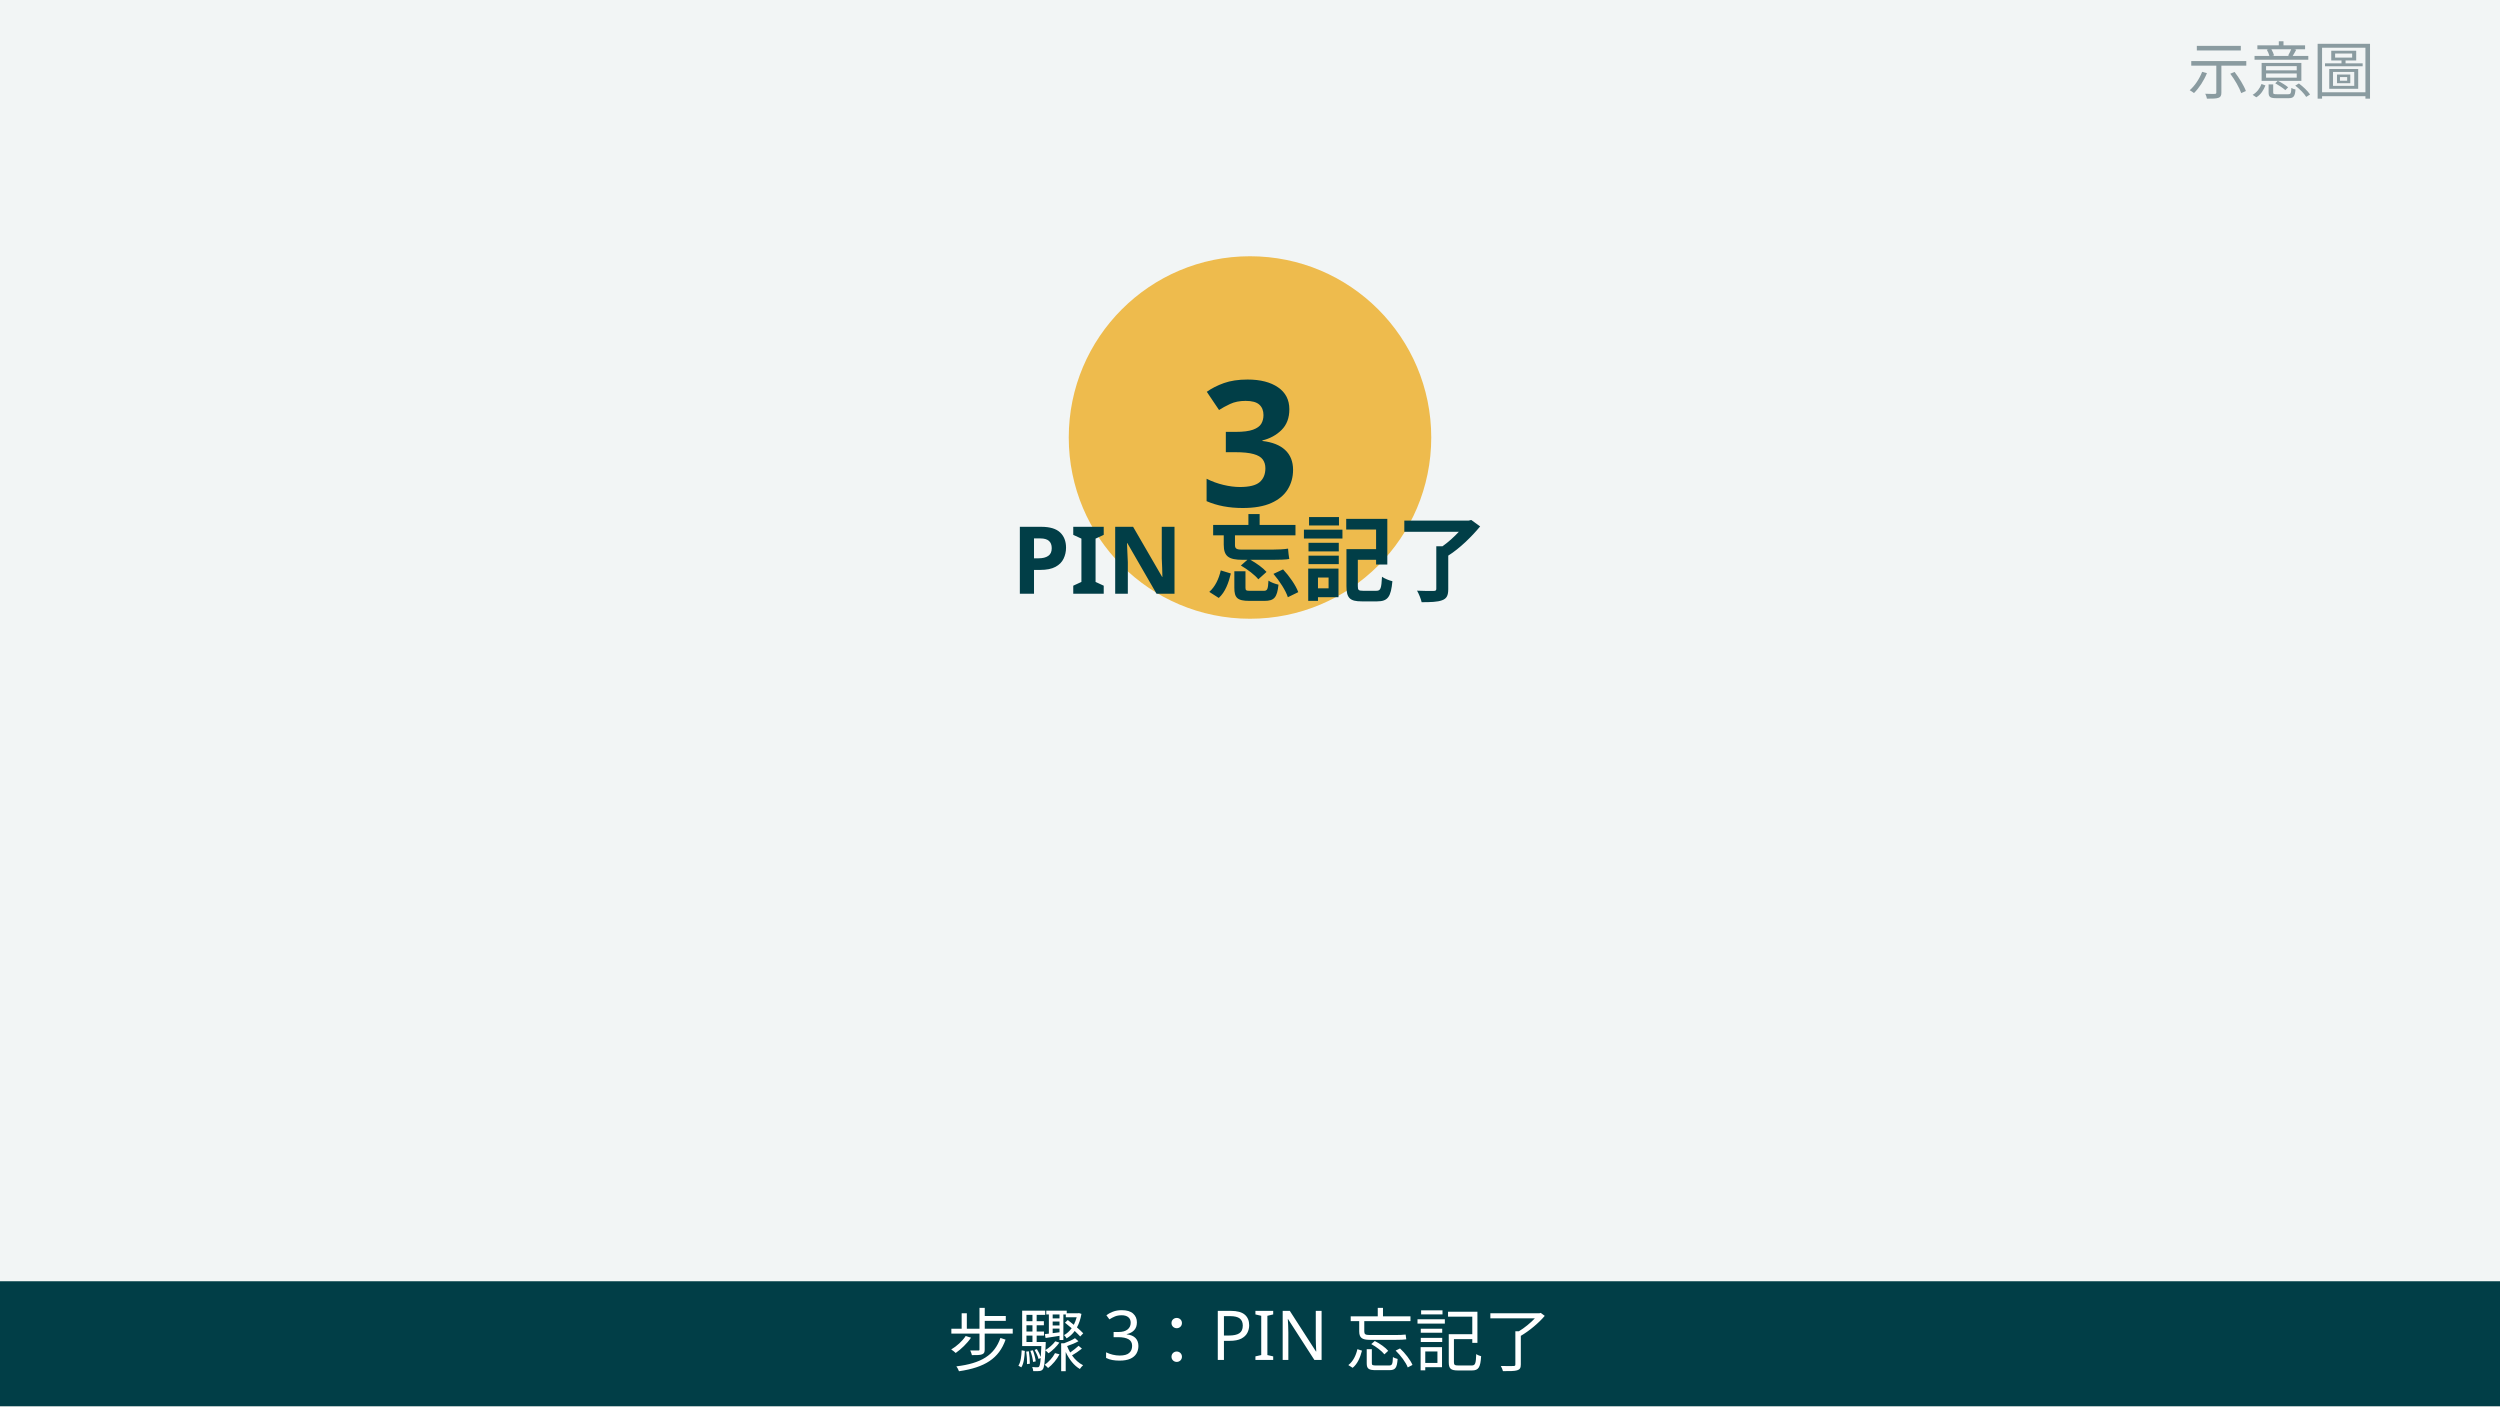
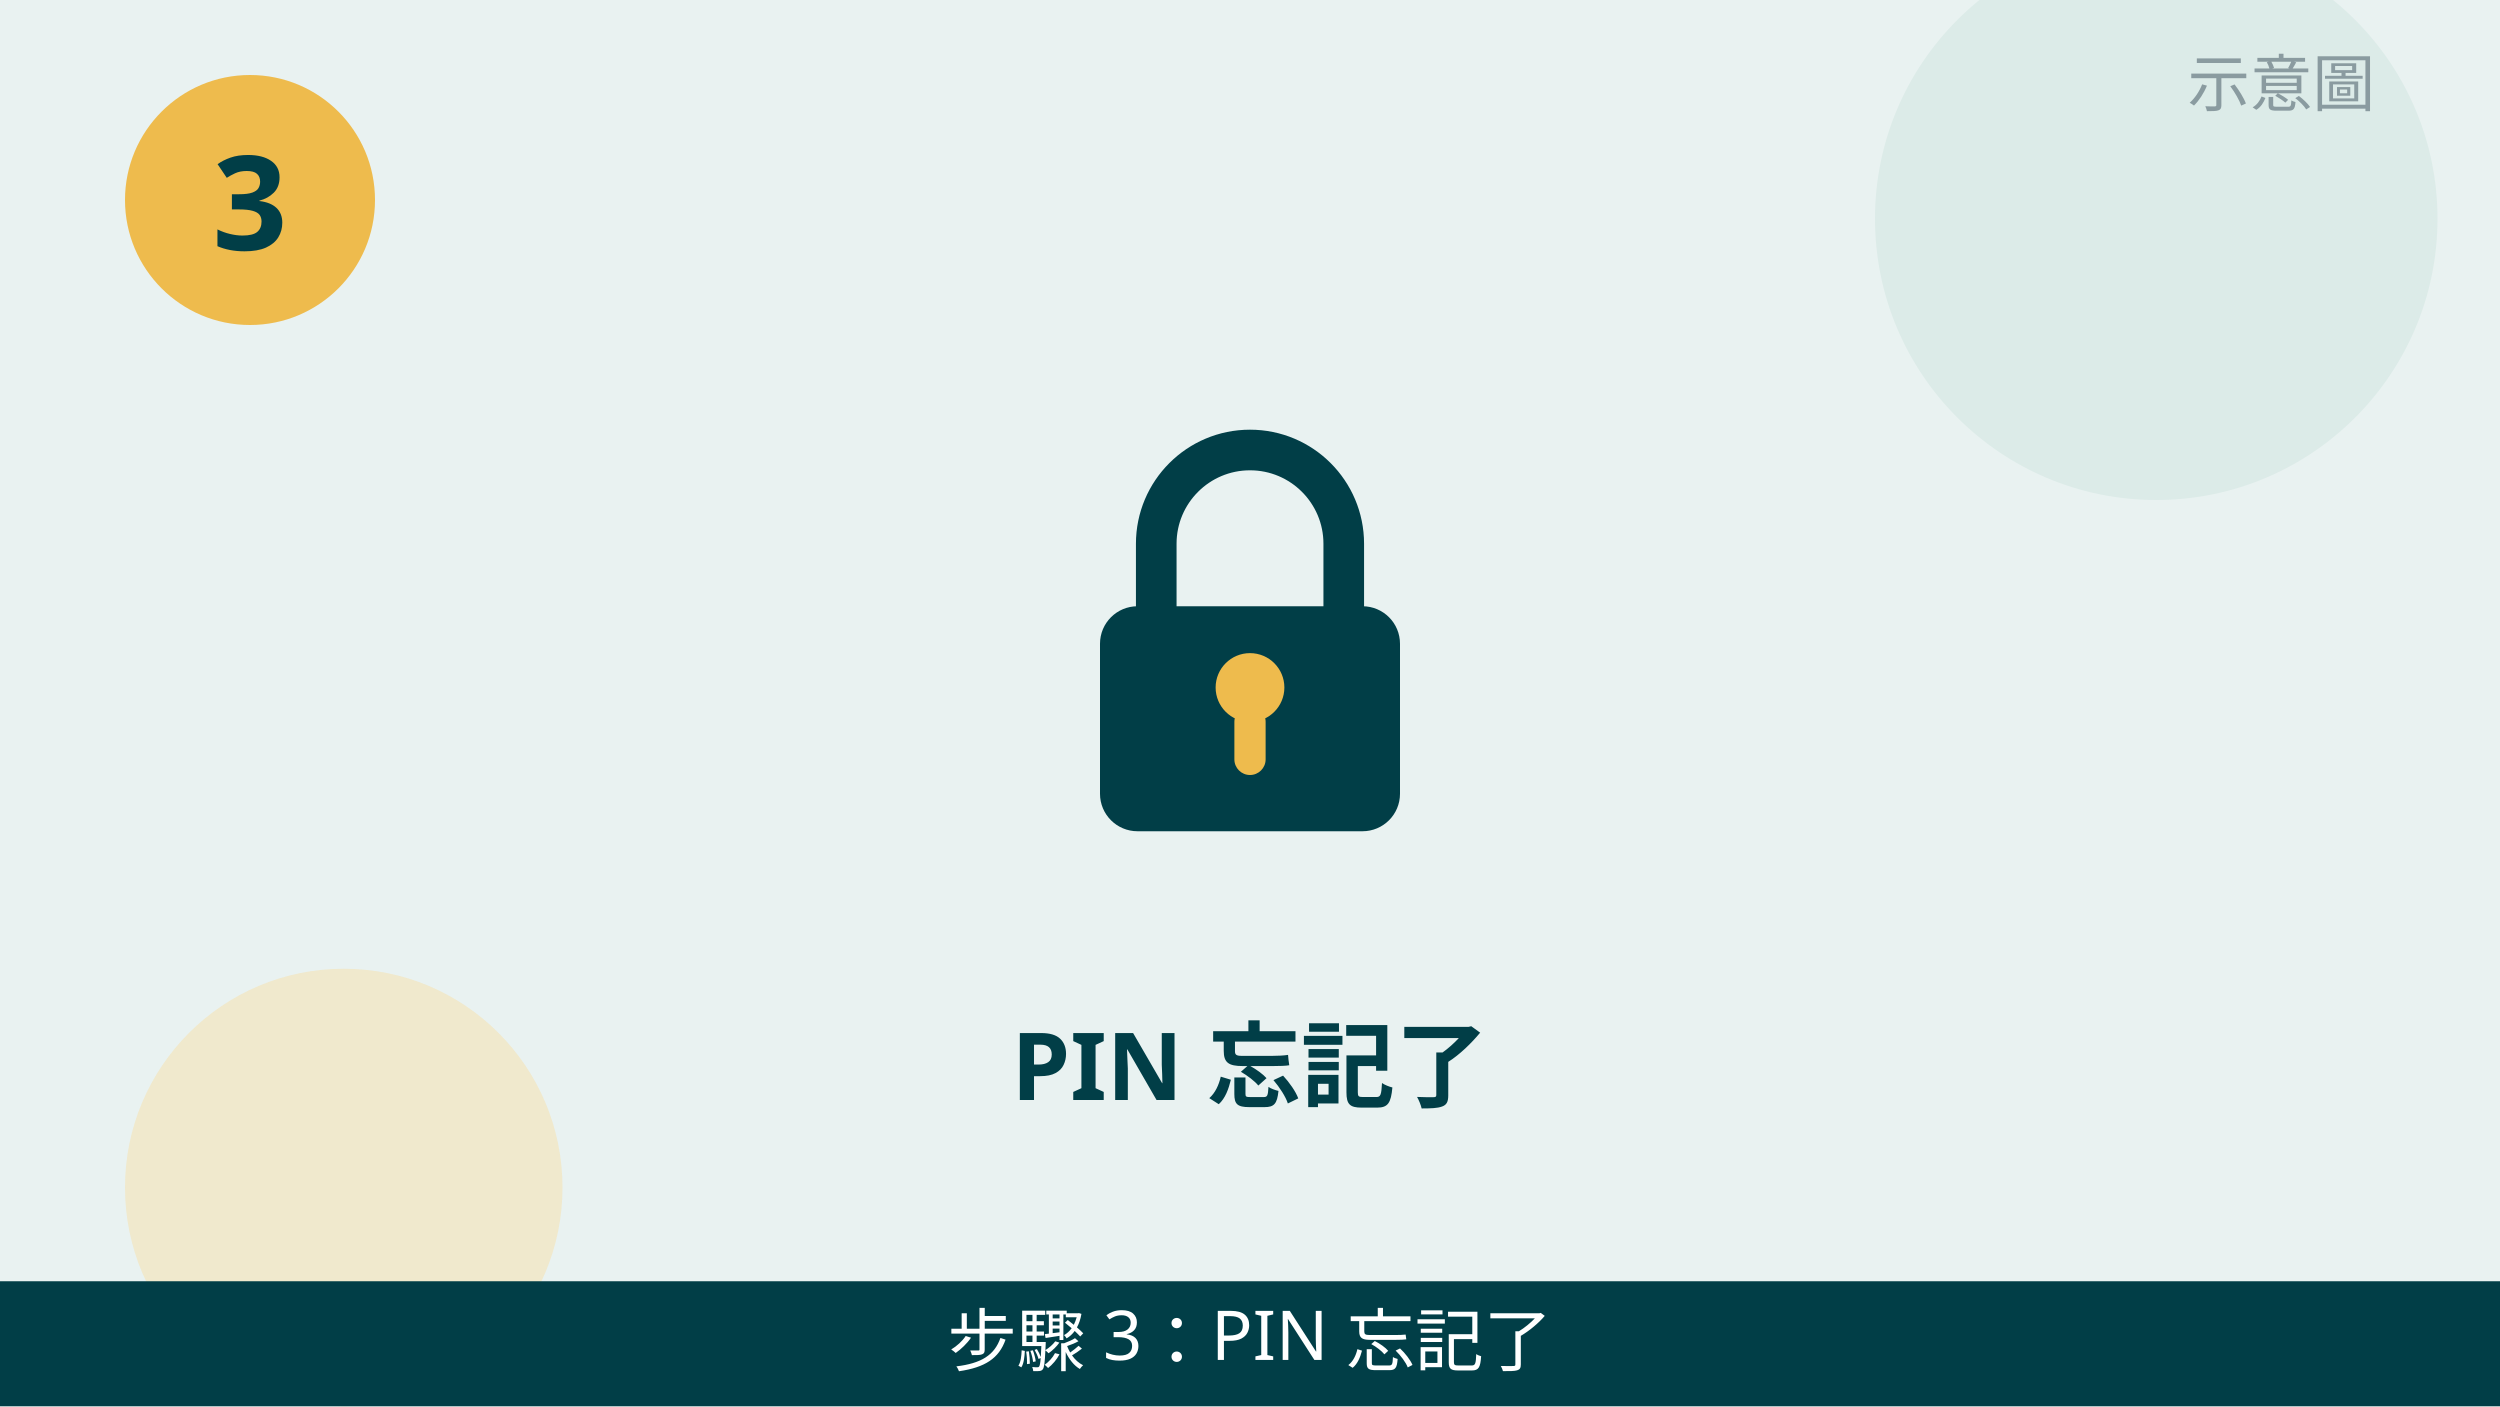
<svg xmlns="http://www.w3.org/2000/svg" width="800" height="450" viewBox="0 0 800 450" font-family="Noto Sans TC, sans-serif">
-   <rect width="800" height="450" fill="#f2f5f5" />
-   <text x="700" y="30" font-size="20" fill="#8a9ba0">示意圖</text>
-   <circle cx="400" cy="140" r="58" fill="#eebb4d" />
-   <text x="400" y="162" font-size="56" fill="#013e47" text-anchor="middle" font-weight="bold">3</text>
-   <text x="400" y="190" font-size="30" fill="#013e47" text-anchor="middle" font-weight="bold">PIN 忘記了</text>
+   <rect width="800" height="450" fill="#e9f2f1" />
+   <circle cx="690" cy="70" r="90" fill="#dcebe8" />
+   <circle cx="110" cy="380" r="70" fill="#f3e5bd" opacity="0.7" />
+   <text x="700" y="34" font-size="20" fill="#8a9ba0">示意圖</text>
+   <circle cx="80" cy="64" r="40" fill="#eebb4d" />
+   <text x="80" y="80" font-size="42" fill="#013e47" text-anchor="middle" font-weight="bold">3</text>
+   <g transform="translate(300,96)">
+     <path d="M70 100 V78 A30 30 0 0 1 130 78 V100" stroke="#013e47" stroke-width="13" fill="none" />
+     <rect x="52" y="98" width="96" height="72" rx="12" fill="#013e47" />
+     <circle cx="100" cy="124" r="11" fill="#eebb4d" />
+     <rect x="95" y="130" width="10" height="22" rx="5" fill="#eebb4d" />
+   </g>
+   <text x="400" y="352" font-size="30" fill="#013e47" text-anchor="middle" font-weight="bold">PIN 忘記了</text>
  <rect x="0" y="410" width="800" height="40" fill="#013e47" />
  <text x="400" y="437" font-size="22" fill="#ffffff" text-anchor="middle">步驟 3：PIN 忘記了</text>
</svg>
